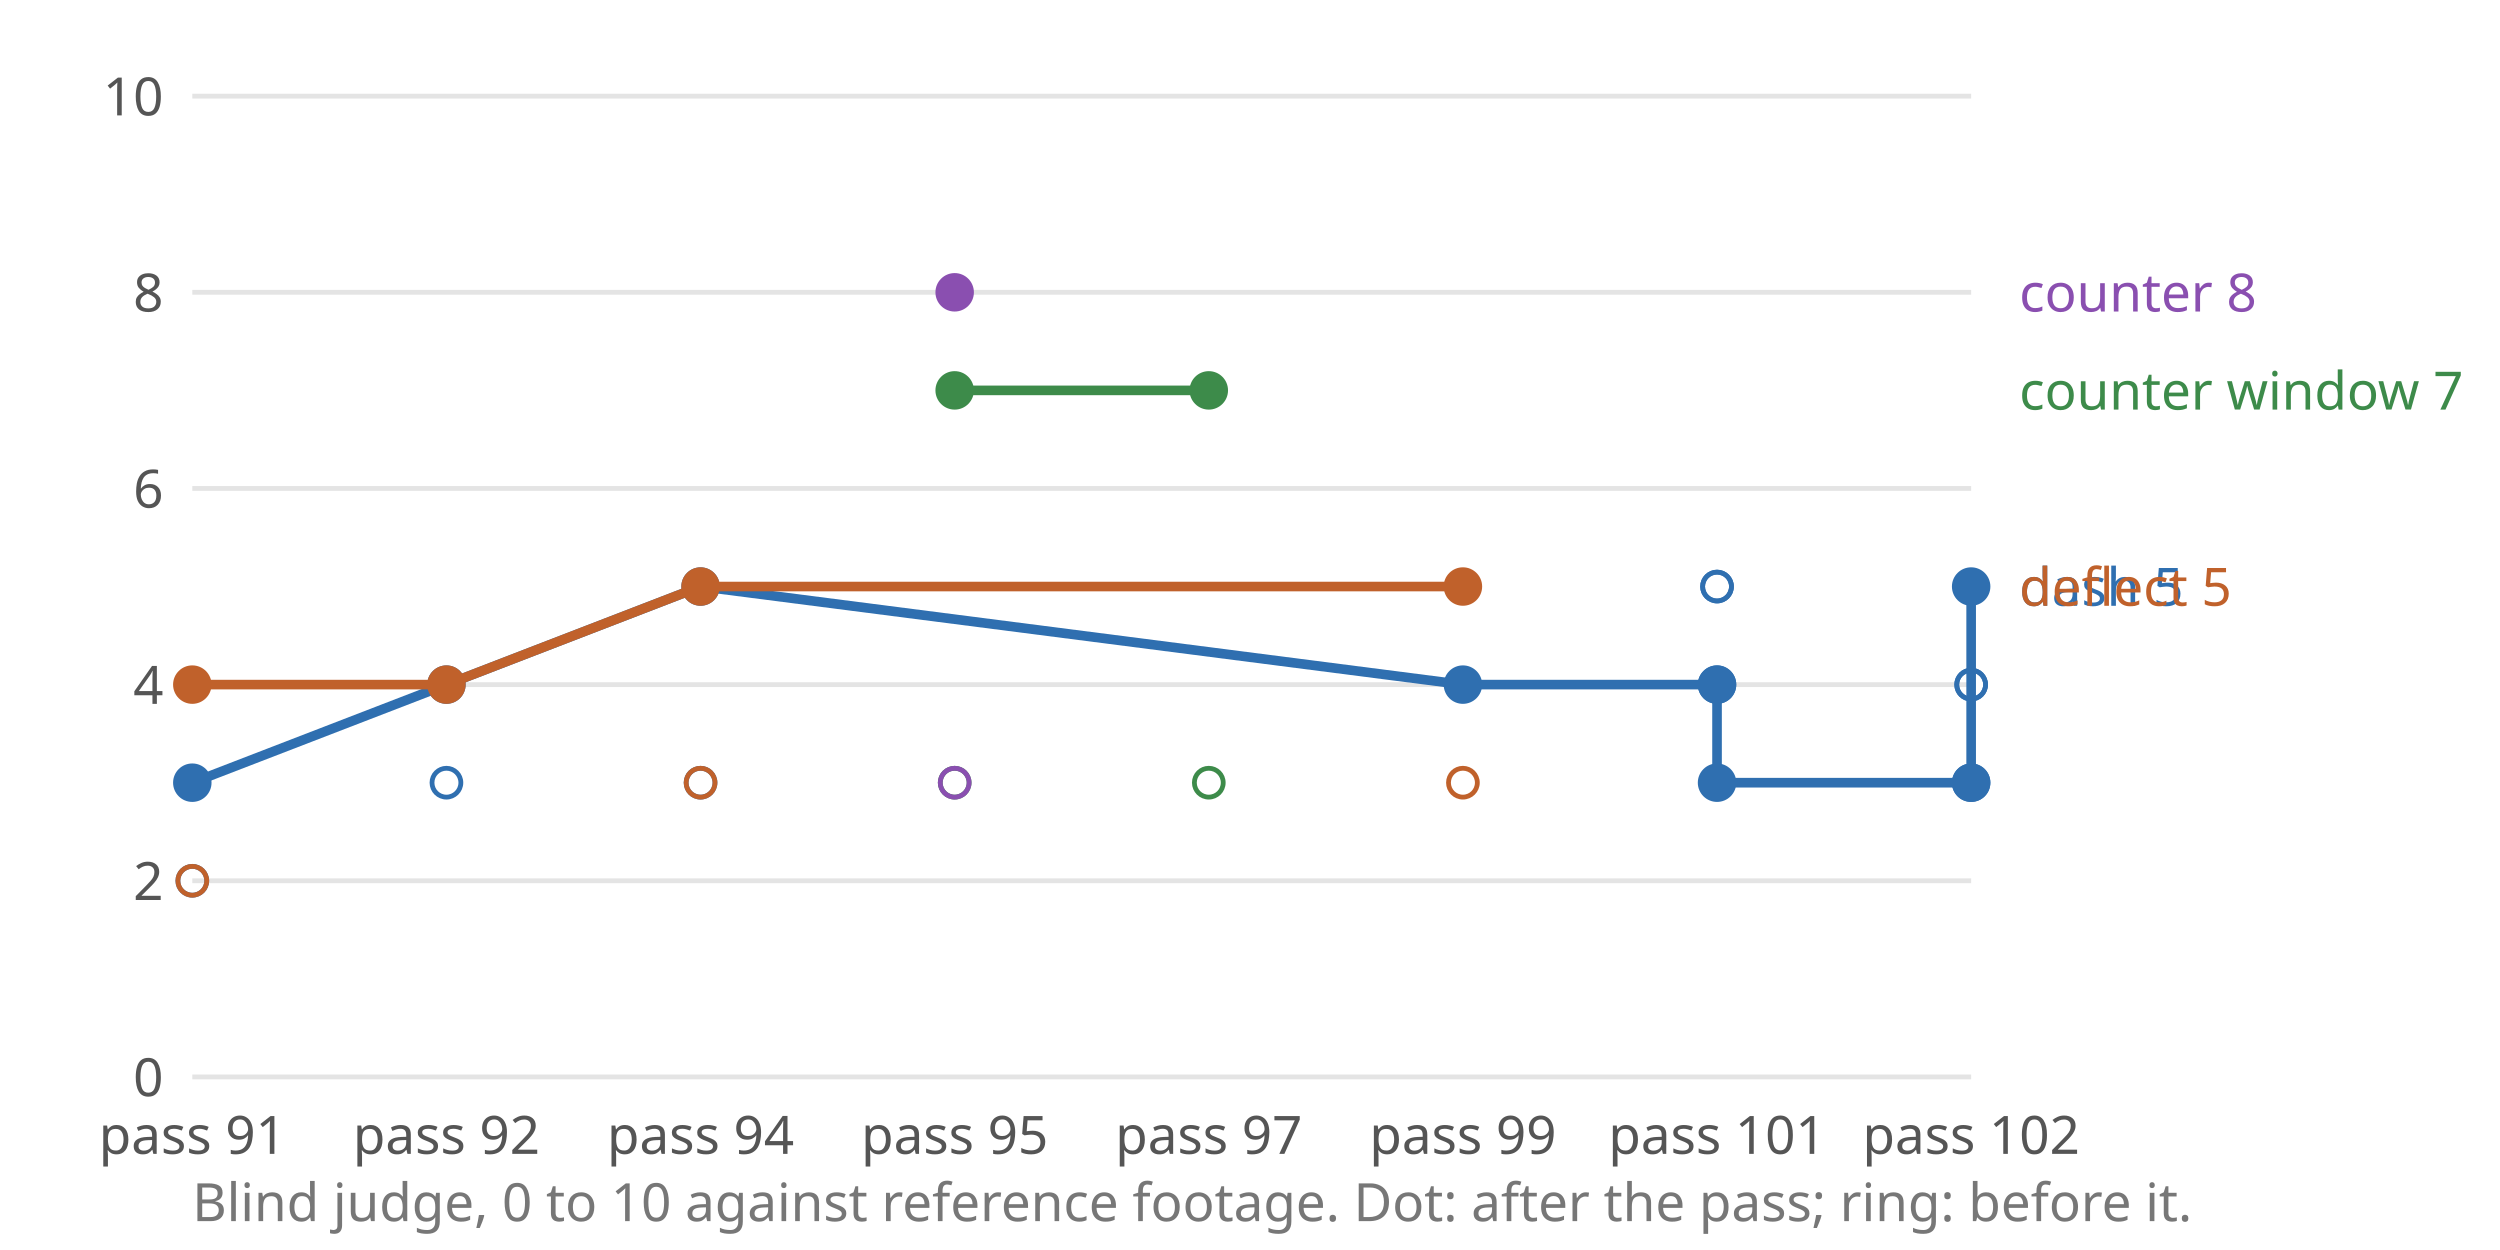
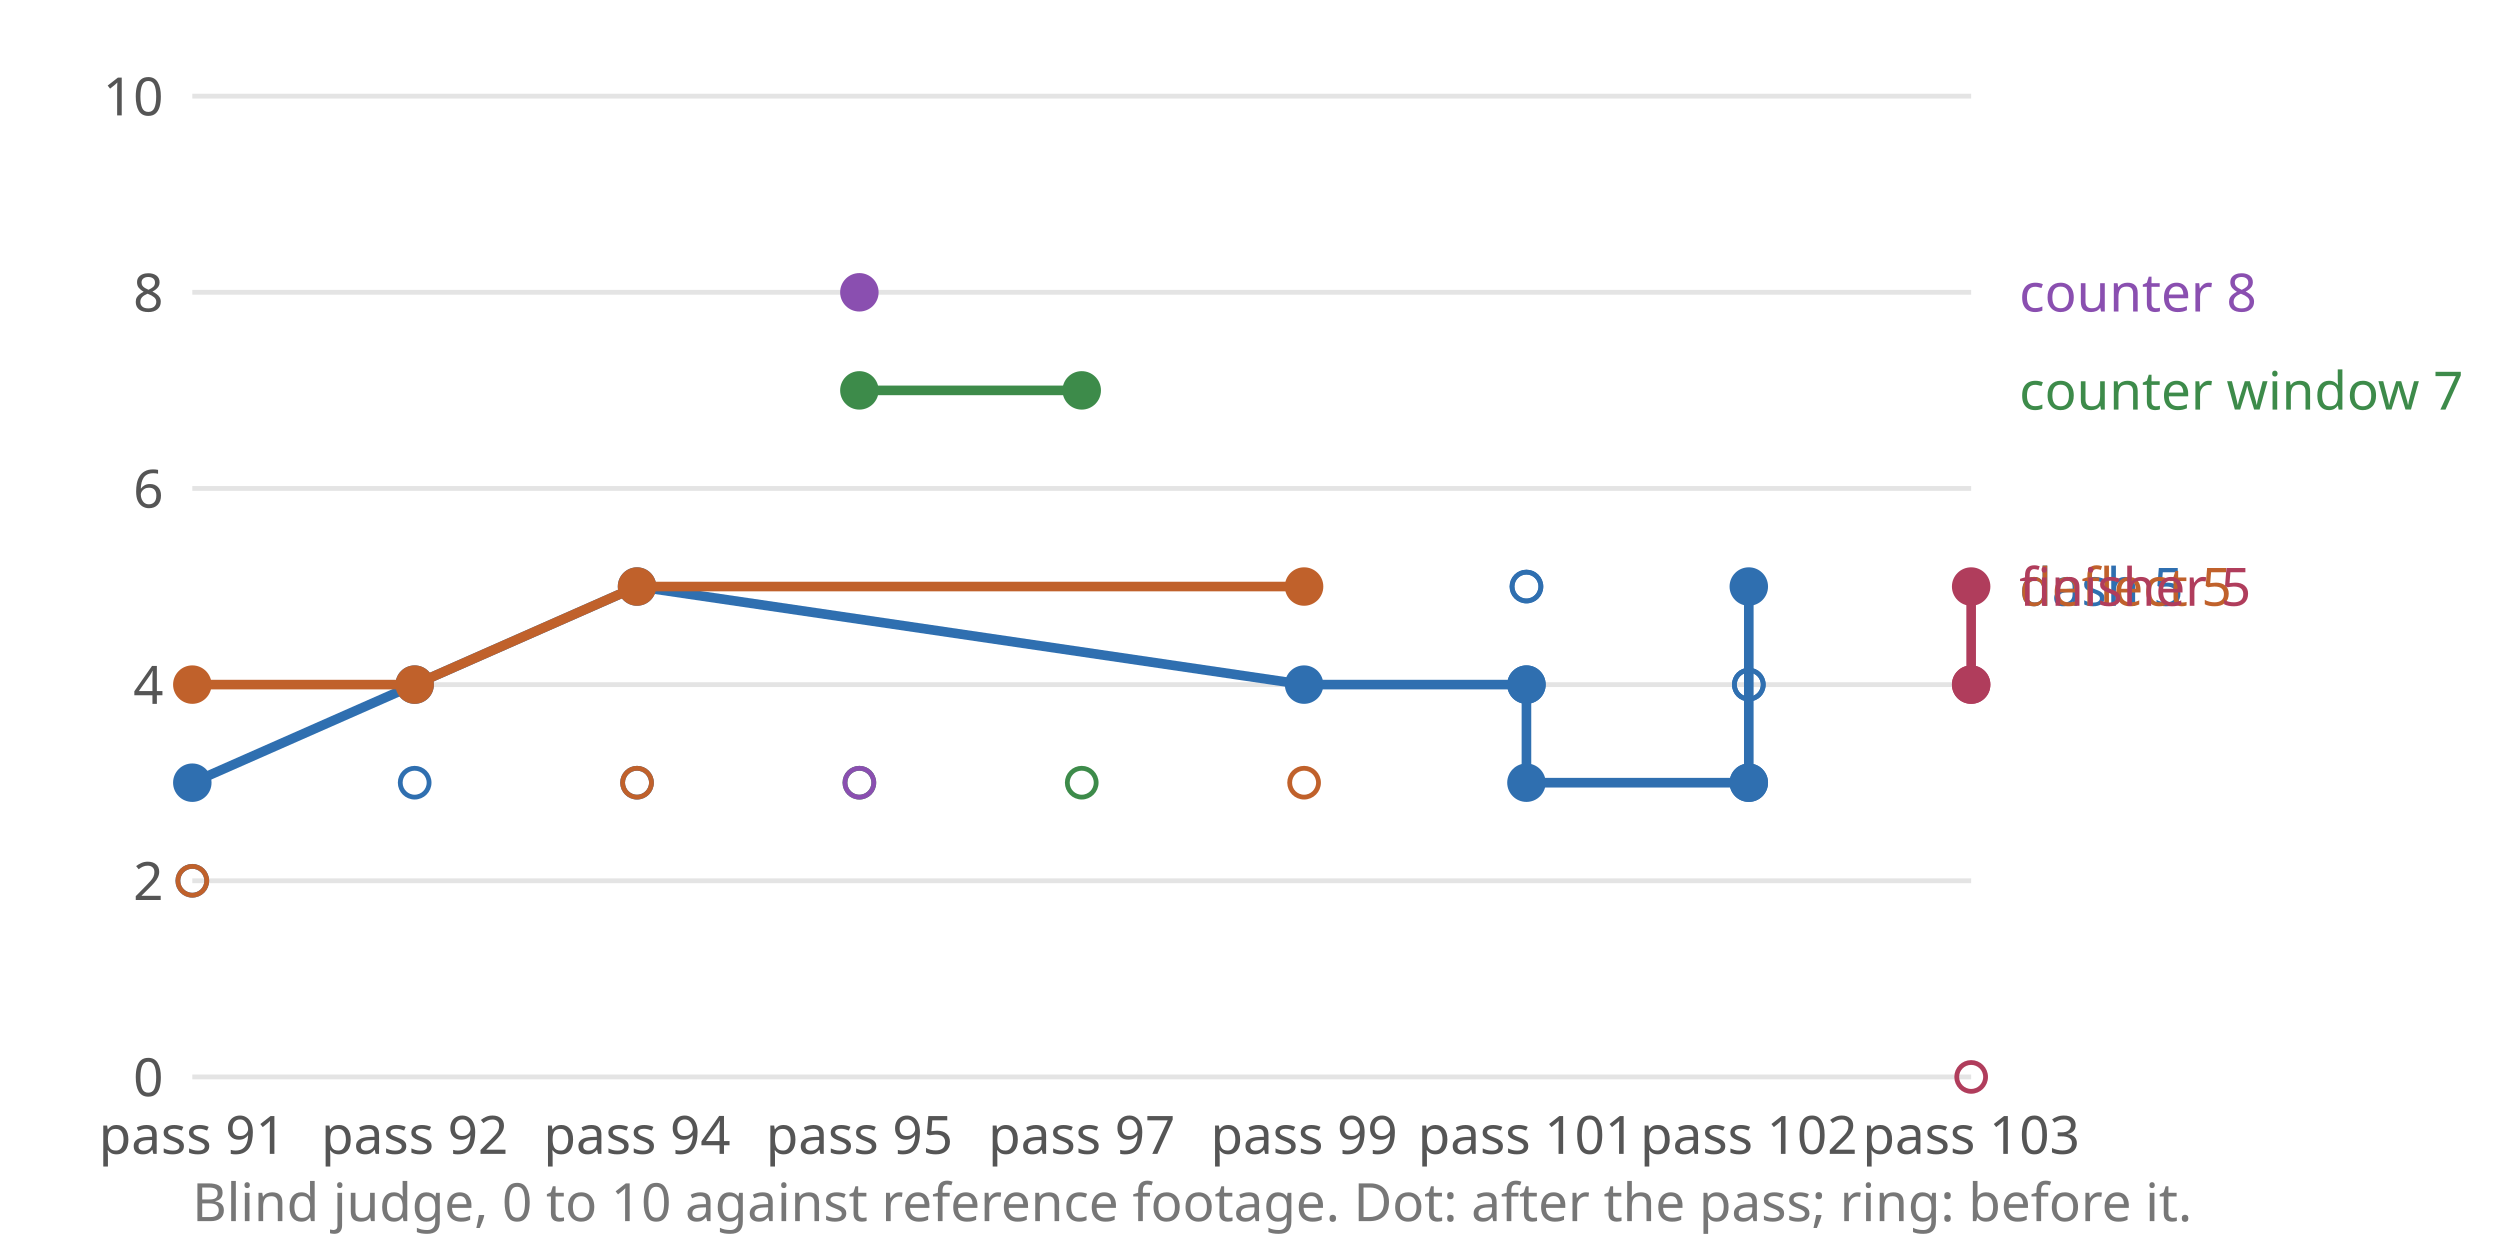
<svg xmlns="http://www.w3.org/2000/svg" width="520" height="260" font-family="sans-serif" font-size="11">
  <rect width="520" height="260" fill="#fff" />
  <line x1="40" x2="410" y1="224" y2="224" stroke="#e4e4e4" />
  <text x="34" y="228" text-anchor="end" fill="#555">0</text>
  <line x1="40" x2="410" y1="183.2" y2="183.2" stroke="#e4e4e4" />
  <text x="34" y="187.2" text-anchor="end" fill="#555">2</text>
  <line x1="40" x2="410" y1="142.4" y2="142.4" stroke="#e4e4e4" />
  <text x="34" y="146.4" text-anchor="end" fill="#555">4</text>
  <line x1="40" x2="410" y1="101.6" y2="101.6" stroke="#e4e4e4" />
  <text x="34" y="105.6" text-anchor="end" fill="#555">6</text>
  <line x1="40" x2="410" y1="60.8" y2="60.8" stroke="#e4e4e4" />
  <text x="34" y="64.8" text-anchor="end" fill="#555">8</text>
  <line x1="40" x2="410" y1="20" y2="20" stroke="#e4e4e4" />
  <text x="34" y="24" text-anchor="end" fill="#555">10</text>
  <text x="40" y="240" text-anchor="middle" fill="#555">pass 91</text>
-   <text x="92.857" y="240" text-anchor="middle" fill="#555">pass 92</text>
-   <text x="145.714" y="240" text-anchor="middle" fill="#555">pass 94</text>
-   <text x="198.571" y="240" text-anchor="middle" fill="#555">pass 95</text>
-   <text x="251.429" y="240" text-anchor="middle" fill="#555">pass 97</text>
-   <text x="304.286" y="240" text-anchor="middle" fill="#555">pass 99</text>
-   <text x="357.143" y="240" text-anchor="middle" fill="#555">pass 101</text>
-   <text x="410" y="240" text-anchor="middle" fill="#555">pass 102</text>
-   <polyline fill="none" stroke="#2f6fb0" stroke-width="2" points="40,162.8 92.857,142.4 145.714,122 304.286,142.4 357.143,142.4 357.143,142.4 357.143,162.8 410,162.8 410,162.8 410,122" />
+   <text x="86.25" y="240" text-anchor="middle" fill="#555">pass 92</text>
+   <text x="132.5" y="240" text-anchor="middle" fill="#555">pass 94</text>
+   <text x="178.75" y="240" text-anchor="middle" fill="#555">pass 95</text>
+   <text x="225" y="240" text-anchor="middle" fill="#555">pass 97</text>
+   <text x="271.25" y="240" text-anchor="middle" fill="#555">pass 99</text>
+   <text x="317.5" y="240" text-anchor="middle" fill="#555">pass 101</text>
+   <text x="363.75" y="240" text-anchor="middle" fill="#555">pass 102</text>
+   <text x="410" y="240" text-anchor="middle" fill="#555">pass 103</text>
+   <polyline fill="none" stroke="#2f6fb0" stroke-width="2" points="40,162.8 86.25,142.4 132.5,122 271.25,142.4 317.5,142.4 317.5,142.4 317.5,162.8 363.75,162.8 363.75,162.8 363.75,122" />
  <circle cx="40" cy="162.8" r="4" fill="#2f6fb0" />
  <circle cx="40" cy="183.2" r="3" fill="none" stroke="#2f6fb0" />
-   <circle cx="92.857" cy="142.4" r="4" fill="#2f6fb0" />
-   <circle cx="92.857" cy="162.8" r="3" fill="none" stroke="#2f6fb0" />
-   <circle cx="145.714" cy="122" r="4" fill="#2f6fb0" />
-   <circle cx="145.714" cy="162.8" r="3" fill="none" stroke="#2f6fb0" />
-   <circle cx="304.286" cy="142.4" r="4" fill="#2f6fb0" />
-   <circle cx="304.286" cy="122" r="3" fill="none" stroke="#2f6fb0" />
-   <circle cx="357.143" cy="142.4" r="4" fill="#2f6fb0" />
-   <circle cx="357.143" cy="162.8" r="3" fill="none" stroke="#2f6fb0" />
-   <circle cx="357.143" cy="142.4" r="4" fill="#2f6fb0" />
-   <circle cx="357.143" cy="122" r="3" fill="none" stroke="#2f6fb0" />
-   <circle cx="357.143" cy="162.8" r="4" fill="#2f6fb0" />
-   <circle cx="357.143" cy="122" r="3" fill="none" stroke="#2f6fb0" />
-   <circle cx="410" cy="162.8" r="4" fill="#2f6fb0" />
-   <circle cx="410" cy="142.4" r="3" fill="none" stroke="#2f6fb0" />
-   <circle cx="410" cy="162.8" r="4" fill="#2f6fb0" />
-   <circle cx="410" cy="122" r="3" fill="none" stroke="#2f6fb0" />
-   <circle cx="410" cy="122" r="4" fill="#2f6fb0" />
-   <circle cx="410" cy="142.4" r="3" fill="none" stroke="#2f6fb0" />
+   <circle cx="86.25" cy="142.4" r="4" fill="#2f6fb0" />
+   <circle cx="86.25" cy="162.8" r="3" fill="none" stroke="#2f6fb0" />
+   <circle cx="132.5" cy="122" r="4" fill="#2f6fb0" />
+   <circle cx="132.5" cy="162.8" r="3" fill="none" stroke="#2f6fb0" />
+   <circle cx="271.25" cy="142.4" r="4" fill="#2f6fb0" />
+   <circle cx="271.25" cy="122" r="3" fill="none" stroke="#2f6fb0" />
+   <circle cx="317.5" cy="142.4" r="4" fill="#2f6fb0" />
+   <circle cx="317.5" cy="162.8" r="3" fill="none" stroke="#2f6fb0" />
+   <circle cx="317.5" cy="142.4" r="4" fill="#2f6fb0" />
+   <circle cx="317.5" cy="122" r="3" fill="none" stroke="#2f6fb0" />
+   <circle cx="317.5" cy="162.8" r="4" fill="#2f6fb0" />
+   <circle cx="317.5" cy="122" r="3" fill="none" stroke="#2f6fb0" />
+   <circle cx="363.75" cy="162.8" r="4" fill="#2f6fb0" />
+   <circle cx="363.75" cy="142.4" r="3" fill="none" stroke="#2f6fb0" />
+   <circle cx="363.75" cy="162.8" r="4" fill="#2f6fb0" />
+   <circle cx="363.75" cy="122" r="3" fill="none" stroke="#2f6fb0" />
+   <circle cx="363.75" cy="122" r="4" fill="#2f6fb0" />
+   <circle cx="363.75" cy="142.4" r="3" fill="none" stroke="#2f6fb0" />
  <text x="420" y="126" fill="#2f6fb0">dash 5</text>
-   <polyline fill="none" stroke="#c0612b" stroke-width="2" points="40,142.4 92.857,142.4 145.714,122 304.286,122" />
+   <polyline fill="none" stroke="#c0612b" stroke-width="2" points="40,142.4 86.25,142.4 132.5,122 271.25,122" />
  <circle cx="40" cy="142.4" r="4" fill="#c0612b" />
  <circle cx="40" cy="183.2" r="3" fill="none" stroke="#c0612b" />
-   <circle cx="92.857" cy="142.4" r="4" fill="#c0612b" />
-   <circle cx="92.857" cy="142.4" r="3" fill="none" stroke="#c0612b" />
-   <circle cx="145.714" cy="122" r="4" fill="#c0612b" />
-   <circle cx="145.714" cy="162.8" r="3" fill="none" stroke="#c0612b" />
-   <circle cx="304.286" cy="122" r="4" fill="#c0612b" />
-   <circle cx="304.286" cy="162.8" r="3" fill="none" stroke="#c0612b" />
+   <circle cx="86.25" cy="142.4" r="4" fill="#c0612b" />
+   <circle cx="86.25" cy="142.4" r="3" fill="none" stroke="#c0612b" />
+   <circle cx="132.5" cy="122" r="4" fill="#c0612b" />
+   <circle cx="132.5" cy="162.8" r="3" fill="none" stroke="#c0612b" />
+   <circle cx="271.25" cy="122" r="4" fill="#c0612b" />
+   <circle cx="271.25" cy="162.8" r="3" fill="none" stroke="#c0612b" />
  <text x="420" y="126" fill="#c0612b">deflect 5</text>
-   <polyline fill="none" stroke="#3d8b4a" stroke-width="2" points="198.571,81.2 251.429,81.2" />
-   <circle cx="198.571" cy="81.2" r="4" fill="#3d8b4a" />
-   <circle cx="198.571" cy="162.8" r="3" fill="none" stroke="#3d8b4a" />
-   <circle cx="251.429" cy="81.2" r="4" fill="#3d8b4a" />
-   <circle cx="251.429" cy="162.8" r="3" fill="none" stroke="#3d8b4a" />
+   <polyline fill="none" stroke="#3d8b4a" stroke-width="2" points="178.75,81.2 225,81.2" />
+   <circle cx="178.75" cy="81.2" r="4" fill="#3d8b4a" />
+   <circle cx="178.75" cy="162.8" r="3" fill="none" stroke="#3d8b4a" />
+   <circle cx="225" cy="81.2" r="4" fill="#3d8b4a" />
+   <circle cx="225" cy="162.8" r="3" fill="none" stroke="#3d8b4a" />
  <text x="420" y="85.2" fill="#3d8b4a">counter window 7</text>
-   <circle cx="198.571" cy="60.8" r="4" fill="#8a4fb0" />
-   <circle cx="198.571" cy="162.8" r="3" fill="none" stroke="#8a4fb0" />
+   <circle cx="178.75" cy="60.8" r="4" fill="#8a4fb0" />
+   <circle cx="178.75" cy="162.8" r="3" fill="none" stroke="#8a4fb0" />
  <text x="420" y="64.8" fill="#8a4fb0">counter 8</text>
+   <polyline fill="none" stroke="#b03d5c" stroke-width="2" points="410,142.4 410,142.4 410,122" />
+   <circle cx="410" cy="142.4" r="4" fill="#b03d5c" />
+   <circle cx="410" cy="224" r="3" fill="none" stroke="#b03d5c" />
+   <circle cx="410" cy="142.4" r="4" fill="#b03d5c" />
+   <circle cx="410" cy="142.4" r="3" fill="none" stroke="#b03d5c" />
+   <circle cx="410" cy="122" r="4" fill="#b03d5c" />
+   <circle cx="410" cy="142.4" r="3" fill="none" stroke="#b03d5c" />
+   <text x="420" y="126" fill="#b03d5c">finisher 5</text>
  <text x="40" y="254" fill="#777">Blind judge, 0 to 10 against reference footage. Dot: after the pass; ring: before it.</text>
</svg>
